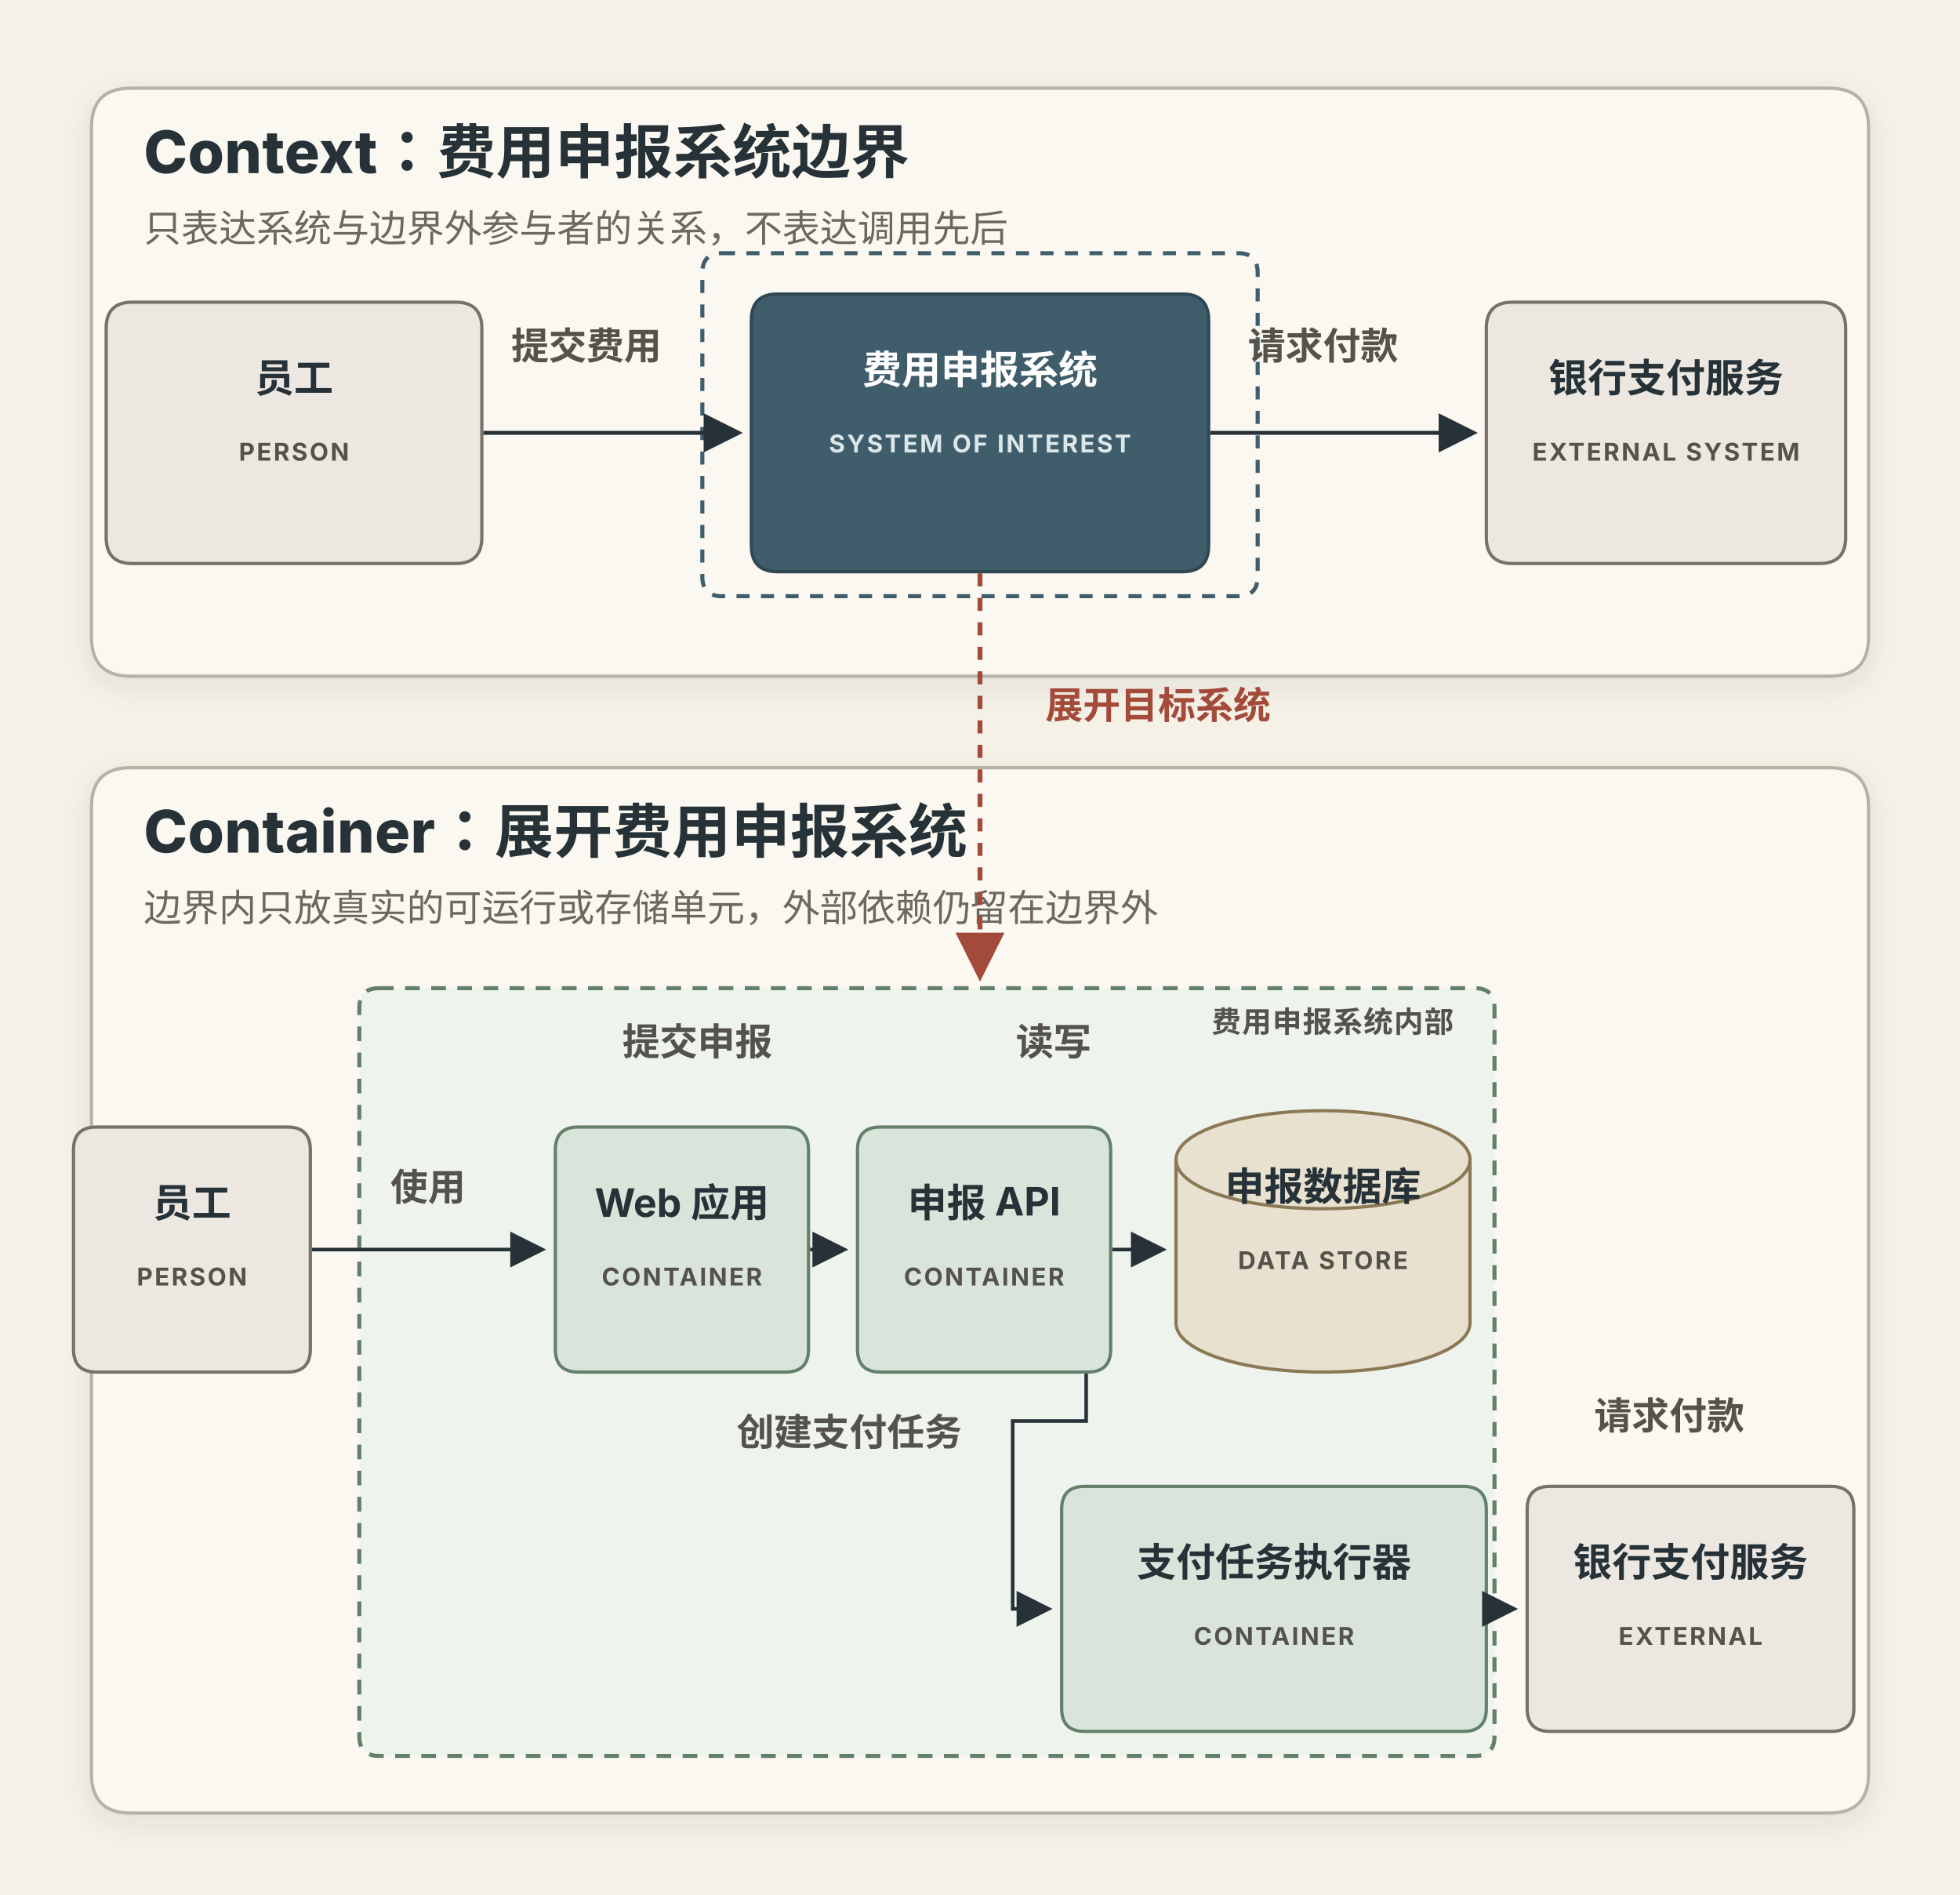
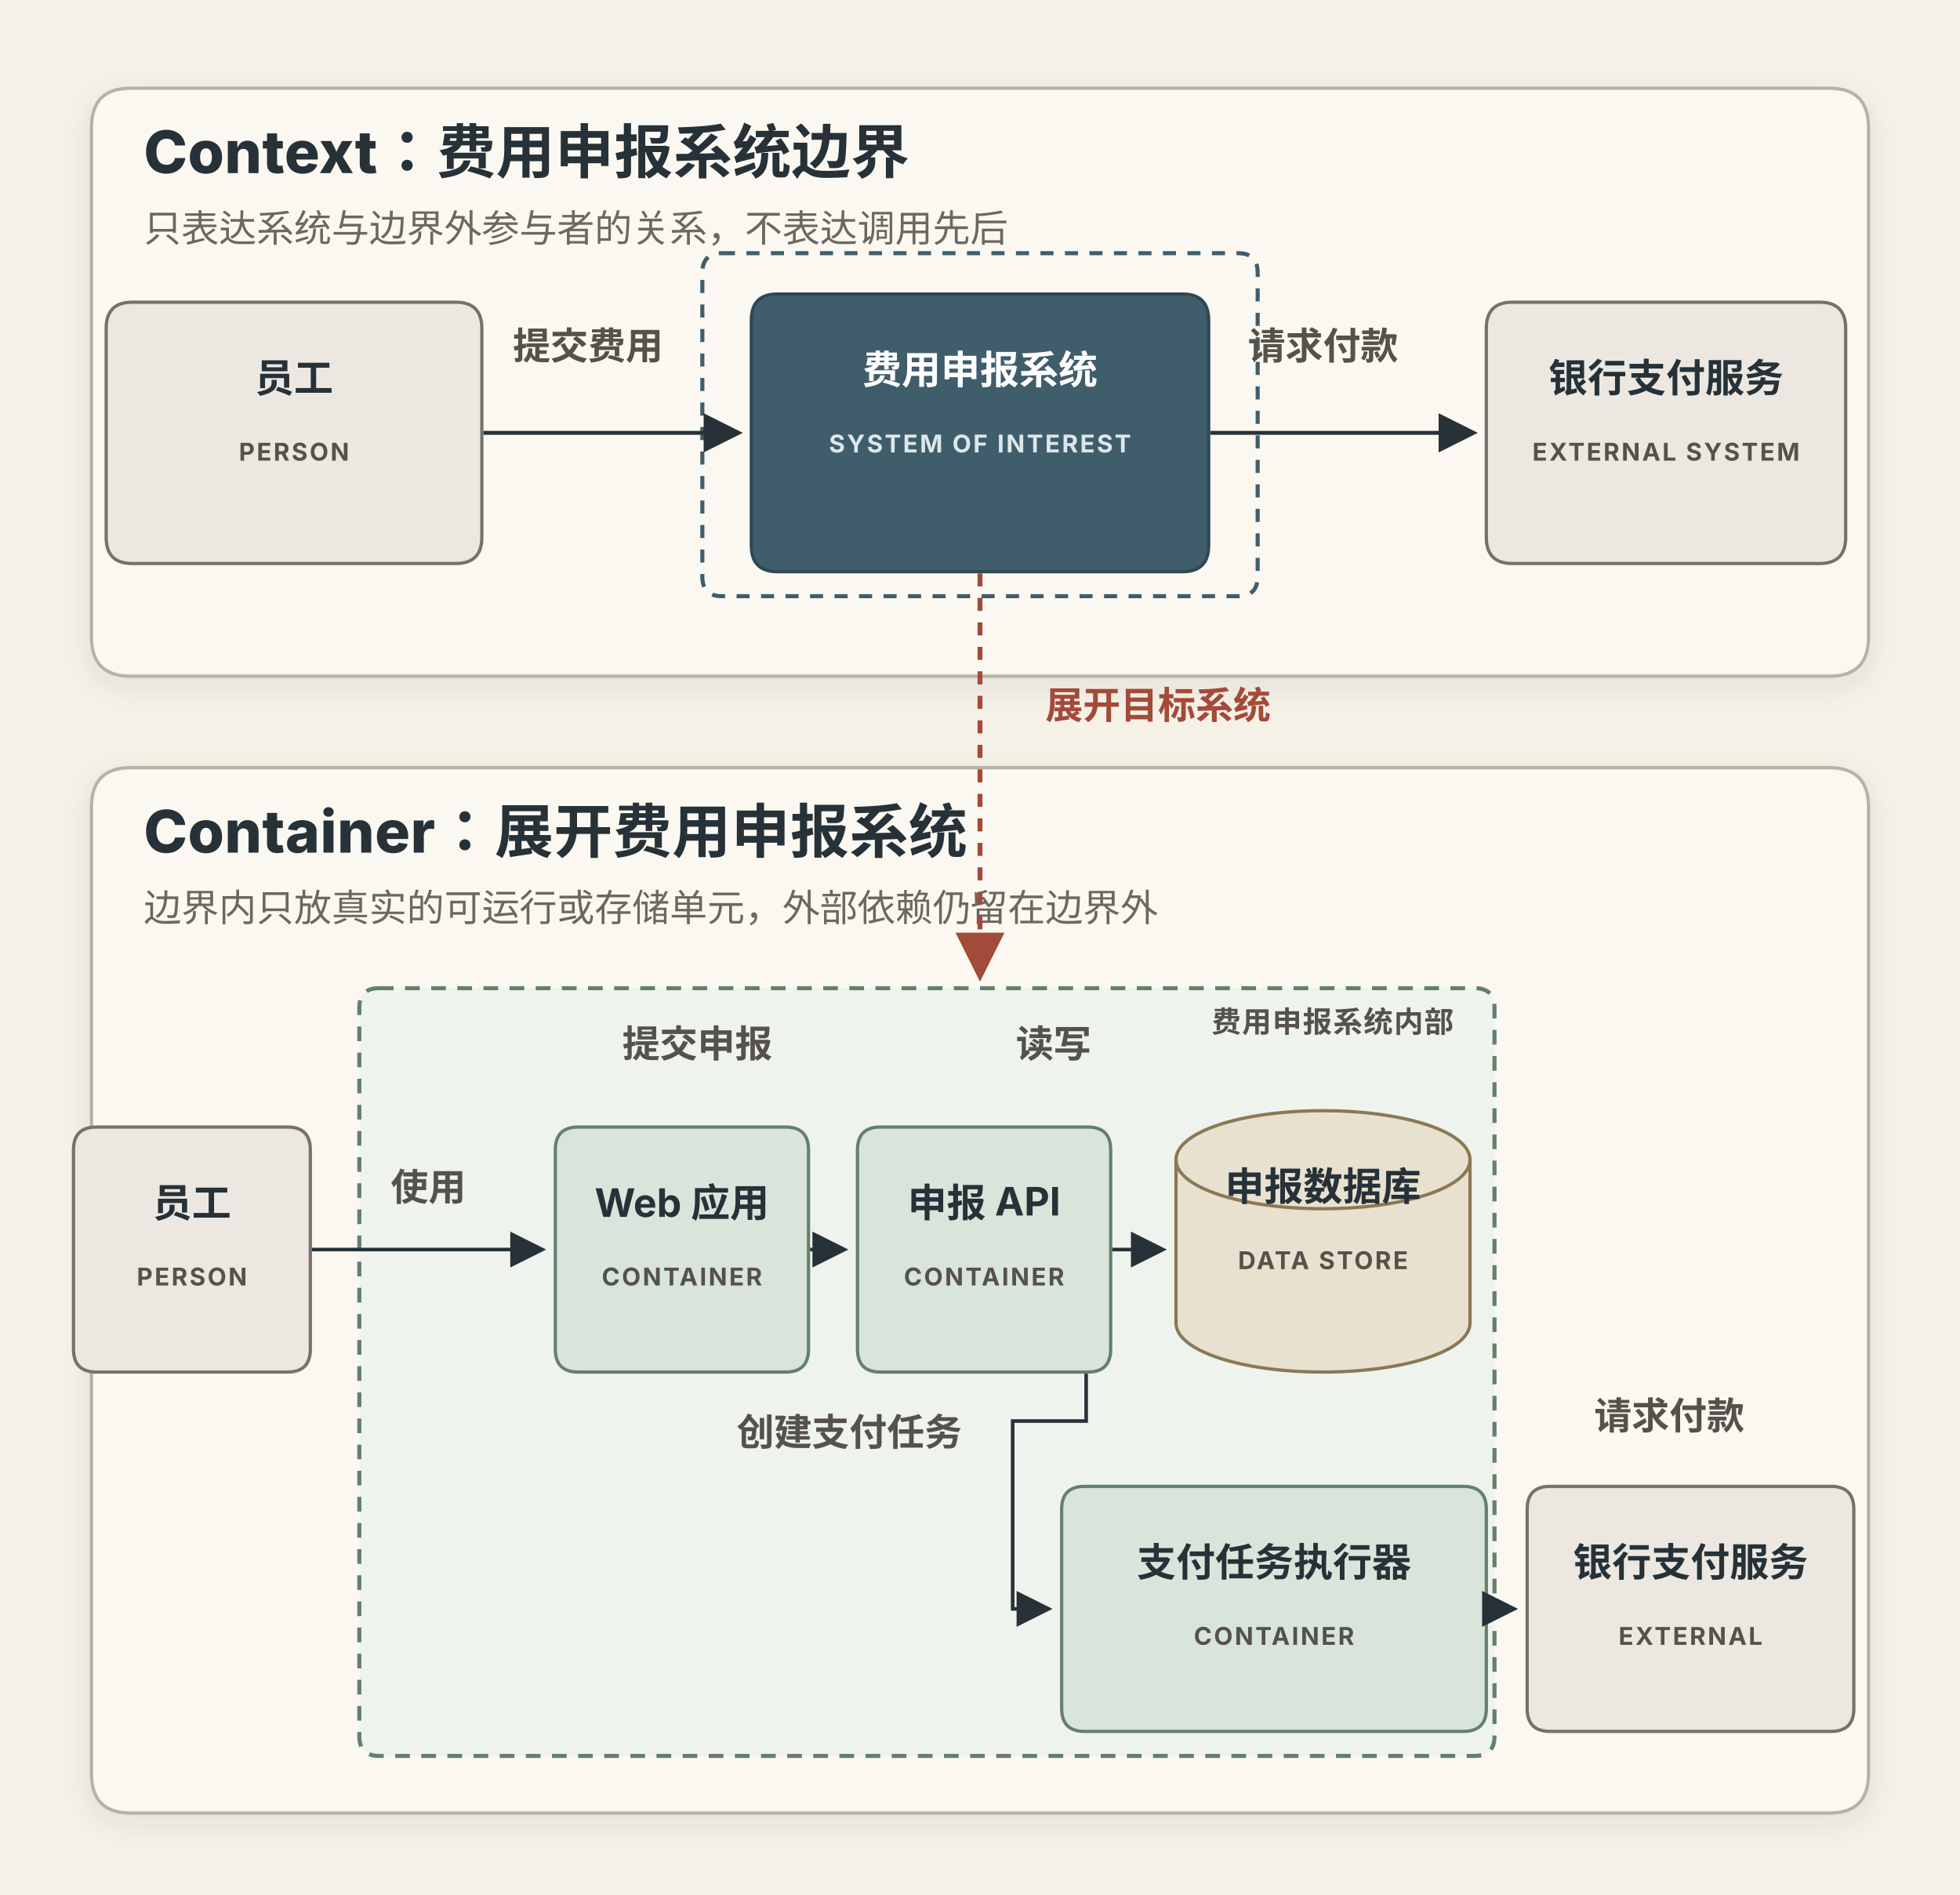
<svg xmlns="http://www.w3.org/2000/svg" viewBox="0 0 1200 1160" role="img" aria-labelledby="diagram-title diagram-description">
  <defs>
    <filter id="soft-shadow" x="-20%" y="-20%" width="140%" height="150%">
      <feDropShadow dx="0" dy="5" stdDeviation="8" flood-color="#263238" flood-opacity=".09" />
    </filter>
    <marker id="arrow-ink" markerUnits="strokeWidth" markerWidth="10" markerHeight="10" viewBox="0 0 10 10" refX="8" refY="5" orient="auto">
      <path d="M0 0L10 5L0 10Z" fill="#263238" />
    </marker>
    <marker id="arrow-brick" markerUnits="strokeWidth" markerWidth="10" markerHeight="10" viewBox="0 0 10 10" refX="8" refY="5" orient="auto">
      <path d="M0 0L10 5L0 10Z" fill="#A34A3A" />
    </marker>
    <style>
      text {
        font-family: -apple-system, BlinkMacSystemFont, "Segoe UI", "PingFang SC",
          "Hiragino Sans GB", "Microsoft YaHei", sans-serif;
        fill: #263238;
      }
      .section-title { font-size: 36px; font-weight: 760; letter-spacing: .2px; }
      .section-note { font-size: 23px; fill: #6c6861; }
      .node-title { font-size: 24px; font-weight: 720; }
      .node-type { font-size: 15px; font-weight: 700; letter-spacing: 1.2px; fill: #55514b; }
      .node-type.inverse-type { fill: #dce7ea; }
      .inverse-title { fill: #fff; }
      .edge-label { font-size: 23px; font-weight: 650; fill: #55514b; }
      .zoom-label { fill: #a34a3a; }
      .badge { font-size: 18px; font-weight: 760; letter-spacing: .6px; fill: #55514b; }
    </style>
  </defs>
  <path d="M0 0H1200V1160H0Z" fill="#F6F1E7" />
  <path d="M80 54H1120Q1144 54 1144 78V390Q1144 414 1120 414H80Q56 414 56 390V78Q56 54 80 54Z" fill="#FBF8F1" stroke="#B9B1A5" stroke-width="2" filter="url(#soft-shadow)" />
  <text x="88" y="106" class="section-title">Context：费用申报系统边界</text>
  <text x="88" y="148" class="section-note">只表达系统与边界外参与者的关系，不表达调用先后</text>
  <g data-node-id="employee" data-node-bounds="65 185 230 160">
    <path d="M65 201Q65 185 81 185H279Q295 185 295 201V329Q295 345 279 345H81Q65 345 65 329Z" fill="#ECE8E1" stroke="#77716A" stroke-width="2" />
    <text x="180" y="240" text-anchor="middle" class="node-title" data-text-role="title">员工</text>
    <text x="180" y="282" text-anchor="middle" class="node-type" data-text-role="type">PERSON</text>
  </g>
  <path d="M442 155H758Q770 155 770 167V353Q770 365 758 365H442Q430 365 430 353V167Q430 155 442 155Z" fill="none" stroke="#405D6B" stroke-width="2.5" stroke-dasharray="8 7" />
  <g data-node-id="expense-system" data-node-bounds="460 180 280 170">
    <path d="M460 196Q460 180 476 180H724Q740 180 740 196V334Q740 350 724 350H476Q460 350 460 334Z" fill="#405D6B" stroke="#304854" stroke-width="2" />
    <text x="600" y="235" text-anchor="middle" class="node-title inverse-title" data-text-role="title">费用申报系统</text>
    <text x="600" y="277" text-anchor="middle" class="node-type inverse-type" data-text-role="type">SYSTEM OF INTEREST</text>
  </g>
  <g data-node-id="bank-context" data-node-bounds="910 185 220 160">
    <path d="M910 201Q910 185 926 185H1114Q1130 185 1130 201V329Q1130 345 1114 345H926Q910 345 910 329Z" fill="#ECE8E1" stroke="#77716A" stroke-width="2" />
    <text x="1020" y="240" text-anchor="middle" class="node-title" data-text-role="title">银行支付服务</text>
    <text x="1020" y="282" text-anchor="middle" class="node-type" data-text-role="type">EXTERNAL SYSTEM</text>
  </g>
  <path data-edge-id="edge-employee-system" data-source="employee" data-target="expense-system" d="M296 265H450" fill="none" stroke="#263238" stroke-width="2.4" marker-end="url(#arrow-ink)" />
  <path data-edge-id="edge-system-bank" data-source="expense-system" data-target="bank-context" d="M741 265H900" fill="none" stroke="#263238" stroke-width="2.4" marker-end="url(#arrow-ink)" />
-   <text x="359" y="220" text-anchor="middle" class="edge-label" data-edge-id="edge-employee-system" data-stroke-clearance-css="8" data-arrow-clearance-css="16" data-node-clearance-css="12">提交费用</text>
+   <text x="360" y="220" text-anchor="middle" class="edge-label" data-edge-id="edge-employee-system" data-stroke-clearance-css="8" data-arrow-clearance-css="16" data-node-clearance-css="12">提交费用</text>
  <text x="810" y="220" text-anchor="middle" class="edge-label" data-edge-id="edge-system-bank" data-stroke-clearance-css="8" data-arrow-clearance-css="16" data-node-clearance-css="12">请求付款</text>
  <path d="M80 470H1120Q1144 470 1144 494V1086Q1144 1110 1120 1110H80Q56 1110 56 1086V494Q56 470 80 470Z" fill="#FBF8F1" stroke="#B9B1A5" stroke-width="2" filter="url(#soft-shadow)" />
  <text x="88" y="522" class="section-title">Container：展开费用申报系统</text>
  <text x="88" y="564" class="section-note">边界内只放真实的可运行或存储单元，外部依赖仍留在边界外</text>
  <path d="M232 605H903Q915 605 915 617V1063Q915 1075 903 1075H232Q220 1075 220 1063V617Q220 605 232 605Z" fill="#EEF3ED" stroke="#64806B" stroke-width="2.5" stroke-dasharray="9 7" />
  <text x="890" y="632" text-anchor="end" class="badge">费用申报系统内部</text>
  <path data-edge-id="zoom-link" data-source="expense-system" data-target="container-boundary" d="M600 351V595" fill="none" stroke="#A34A3A" stroke-width="3" stroke-dasharray="8 7" marker-end="url(#arrow-brick)" />
  <text x="640" y="440" class="edge-label zoom-label" data-edge-id="zoom-link" data-stroke-clearance-css="8" data-arrow-clearance-css="16" data-node-clearance-css="12">展开目标系统</text>
  <g data-node-id="employee-container" data-node-bounds="45 690 145 150">
    <path d="M45 704Q45 690 59 690H176Q190 690 190 704V826Q190 840 176 840H59Q45 840 45 826Z" fill="#ECE8E1" stroke="#77716A" stroke-width="2" />
    <text x="117.5" y="745" text-anchor="middle" class="node-title" data-text-role="title">员工</text>
    <text x="117.5" y="787" text-anchor="middle" class="node-type" data-text-role="type">PERSON</text>
  </g>
  <g data-node-id="web-app" data-node-bounds="340 690 155 150">
    <path d="M340 704Q340 690 354 690H481Q495 690 495 704V826Q495 840 481 840H354Q340 840 340 826Z" fill="#D9E5DA" stroke="#64806B" stroke-width="2" />
    <text x="417.5" y="745" text-anchor="middle" class="node-title" data-text-role="title">Web 应用</text>
    <text x="417.5" y="787" text-anchor="middle" class="node-type" data-text-role="type">CONTAINER</text>
  </g>
  <g data-node-id="expense-api" data-node-bounds="525 690 155 150">
    <path d="M525 704Q525 690 539 690H666Q680 690 680 704V826Q680 840 666 840H539Q525 840 525 826Z" fill="#D9E5DA" stroke="#64806B" stroke-width="2" />
    <text x="602.5" y="745" text-anchor="middle" class="node-title" data-text-role="title">申报 API</text>
    <text x="602.5" y="787" text-anchor="middle" class="node-type" data-text-role="type">CONTAINER</text>
  </g>
  <g data-node-id="expense-db" data-node-bounds="720 680 180 160">
    <path d="M720 710C720 693 760 680 810 680S900 693 900 710V810C900 827 860 840 810 840S720 827 720 810Z" fill="#E8E1CF" stroke="#8B7855" stroke-width="2" />
    <path d="M720 710C720 727 760 740 810 740S900 727 900 710" fill="none" stroke="#8B7855" stroke-width="2" />
    <text x="810" y="735" text-anchor="middle" class="node-title" data-text-role="title">申报数据库</text>
    <text x="810" y="777" text-anchor="middle" class="node-type" data-text-role="type">DATA STORE</text>
  </g>
  <g data-node-id="payment-worker" data-node-bounds="650 910 260 150">
    <path d="M650 924Q650 910 664 910H896Q910 910 910 924V1046Q910 1060 896 1060H664Q650 1060 650 1046Z" fill="#D9E5DA" stroke="#64806B" stroke-width="2" />
    <text x="780" y="965" text-anchor="middle" class="node-title" data-text-role="title">支付任务执行器</text>
    <text x="780" y="1007" text-anchor="middle" class="node-type" data-text-role="type">CONTAINER</text>
  </g>
  <g data-node-id="bank-container" data-node-bounds="935 910 200 150">
    <path d="M935 924Q935 910 949 910H1121Q1135 910 1135 924V1046Q1135 1060 1121 1060H949Q935 1060 935 1046Z" fill="#ECE8E1" stroke="#77716A" stroke-width="2" />
    <text x="1035" y="965" text-anchor="middle" class="node-title" data-text-role="title">银行支付服务</text>
    <text x="1035" y="1007" text-anchor="middle" class="node-type" data-text-role="type">EXTERNAL</text>
  </g>
  <path data-edge-id="edge-employee-web" data-source="employee-container" data-target="web-app" d="M191 765H330" fill="none" stroke="#263238" stroke-width="2.2" marker-end="url(#arrow-ink)" />
  <path data-edge-id="edge-web-api" data-source="web-app" data-target="expense-api" d="M496 765H515" fill="none" stroke="#263238" stroke-width="2.2" marker-end="url(#arrow-ink)" />
  <path data-edge-id="edge-api-db" data-source="expense-api" data-target="expense-db" d="M681 765H710" fill="none" stroke="#263238" stroke-width="2.2" marker-end="url(#arrow-ink)" />
  <path data-edge-id="edge-api-worker" data-source="expense-api" data-target="payment-worker" d="M665 841V870H620V985H640" fill="none" stroke="#263238" stroke-width="2.2" marker-end="url(#arrow-ink)" />
  <path data-edge-id="edge-worker-bank" data-source="payment-worker" data-target="bank-container" d="M911 985H925" fill="none" stroke="#263238" stroke-width="2.2" marker-end="url(#arrow-ink)" />
-   <text x="262" y="735" text-anchor="middle" class="edge-label" data-edge-id="edge-employee-web" data-stroke-clearance-css="8" data-arrow-clearance-css="16" data-node-clearance-css="12">使用</text>
-   <text x="427" y="646" text-anchor="middle" class="edge-label" data-edge-id="edge-web-api" data-stroke-clearance-css="8" data-arrow-clearance-css="16" data-node-clearance-css="12">提交申报</text>
-   <text x="645" y="646" text-anchor="middle" class="edge-label" data-edge-id="edge-api-db" data-stroke-clearance-css="8" data-arrow-clearance-css="16" data-node-clearance-css="12">读写</text>
+   <text x="262.25" y="735" text-anchor="middle" class="edge-label" data-edge-id="edge-employee-web" data-stroke-clearance-css="8" data-arrow-clearance-css="16" data-node-clearance-css="12">使用</text>
+   <text x="427" y="647.25" text-anchor="middle" class="edge-label" data-edge-id="edge-web-api" data-stroke-clearance-css="8" data-arrow-clearance-css="16" data-node-clearance-css="12">提交申报</text>
+   <text x="645" y="647.25" text-anchor="middle" class="edge-label" data-edge-id="edge-api-db" data-stroke-clearance-css="8" data-arrow-clearance-css="16" data-node-clearance-css="12">读写</text>
  <text x="520" y="885" text-anchor="middle" class="edge-label" data-edge-id="edge-api-worker" data-stroke-clearance-css="8" data-arrow-clearance-css="16" data-node-clearance-css="12">创建支付任务</text>
  <text x="1022" y="875" text-anchor="middle" class="edge-label" data-edge-id="edge-worker-bank" data-stroke-clearance-css="8" data-arrow-clearance-css="16" data-node-clearance-css="12">请求付款</text>
</svg>
